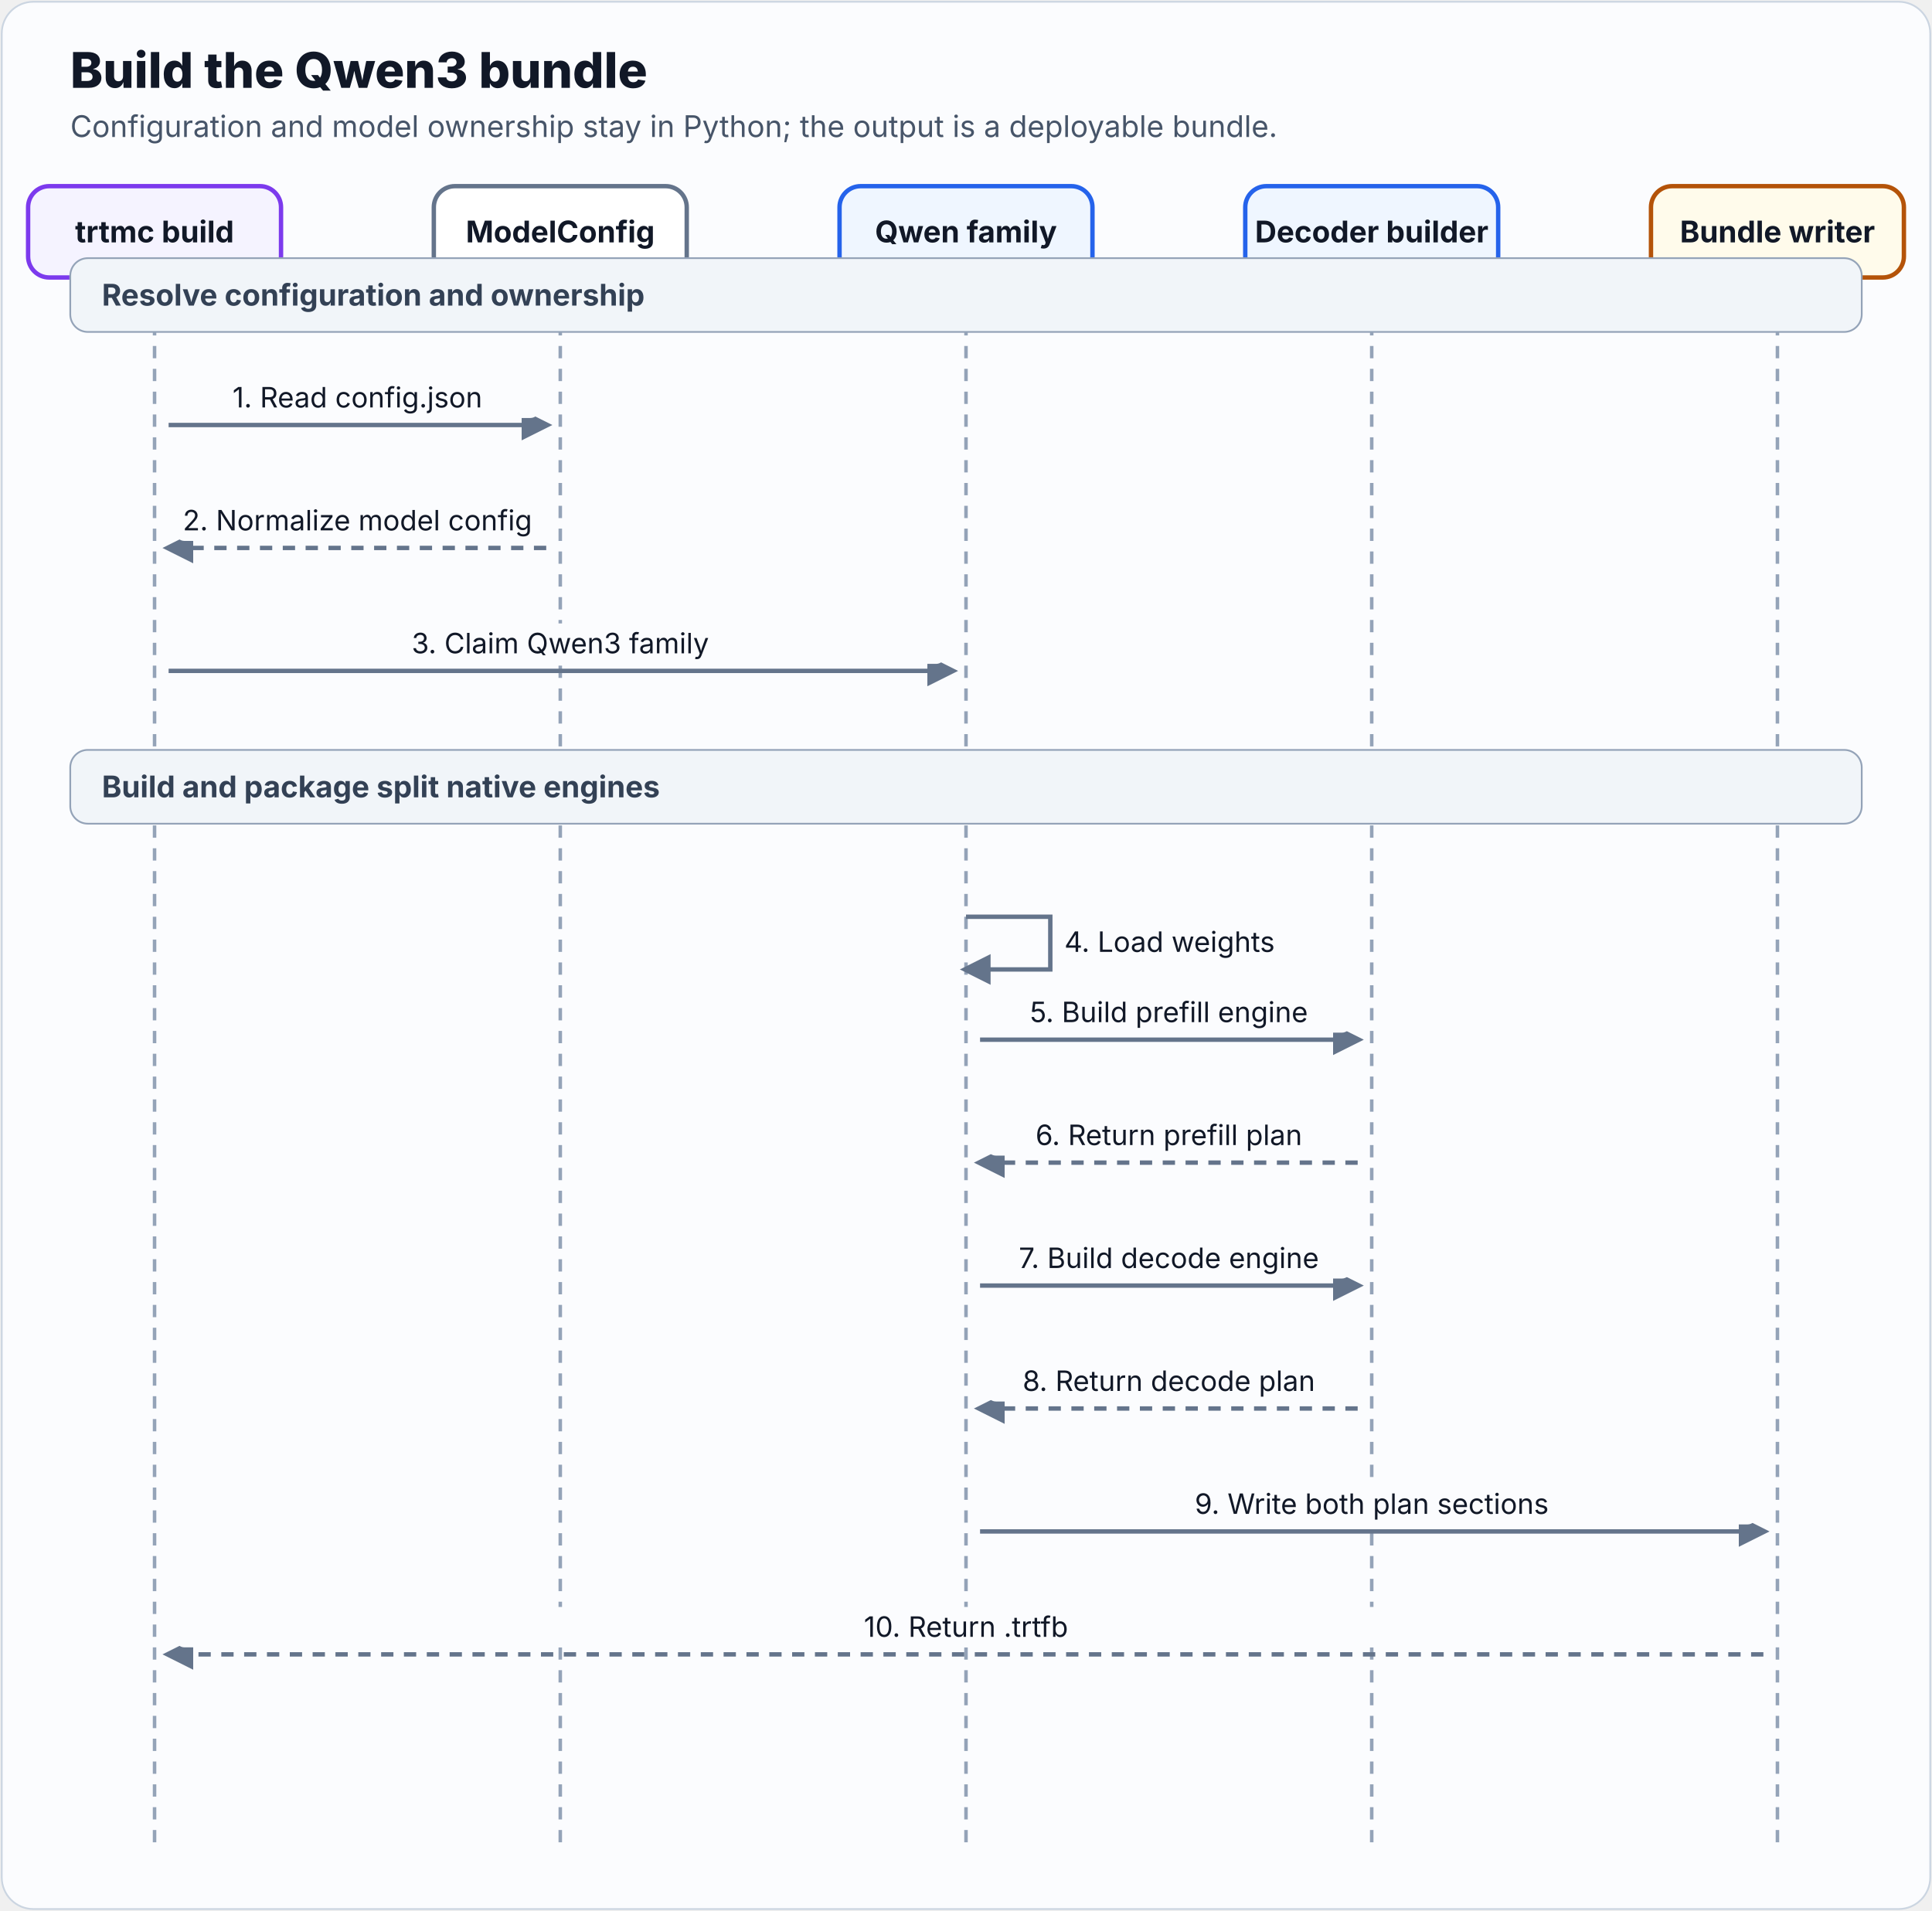
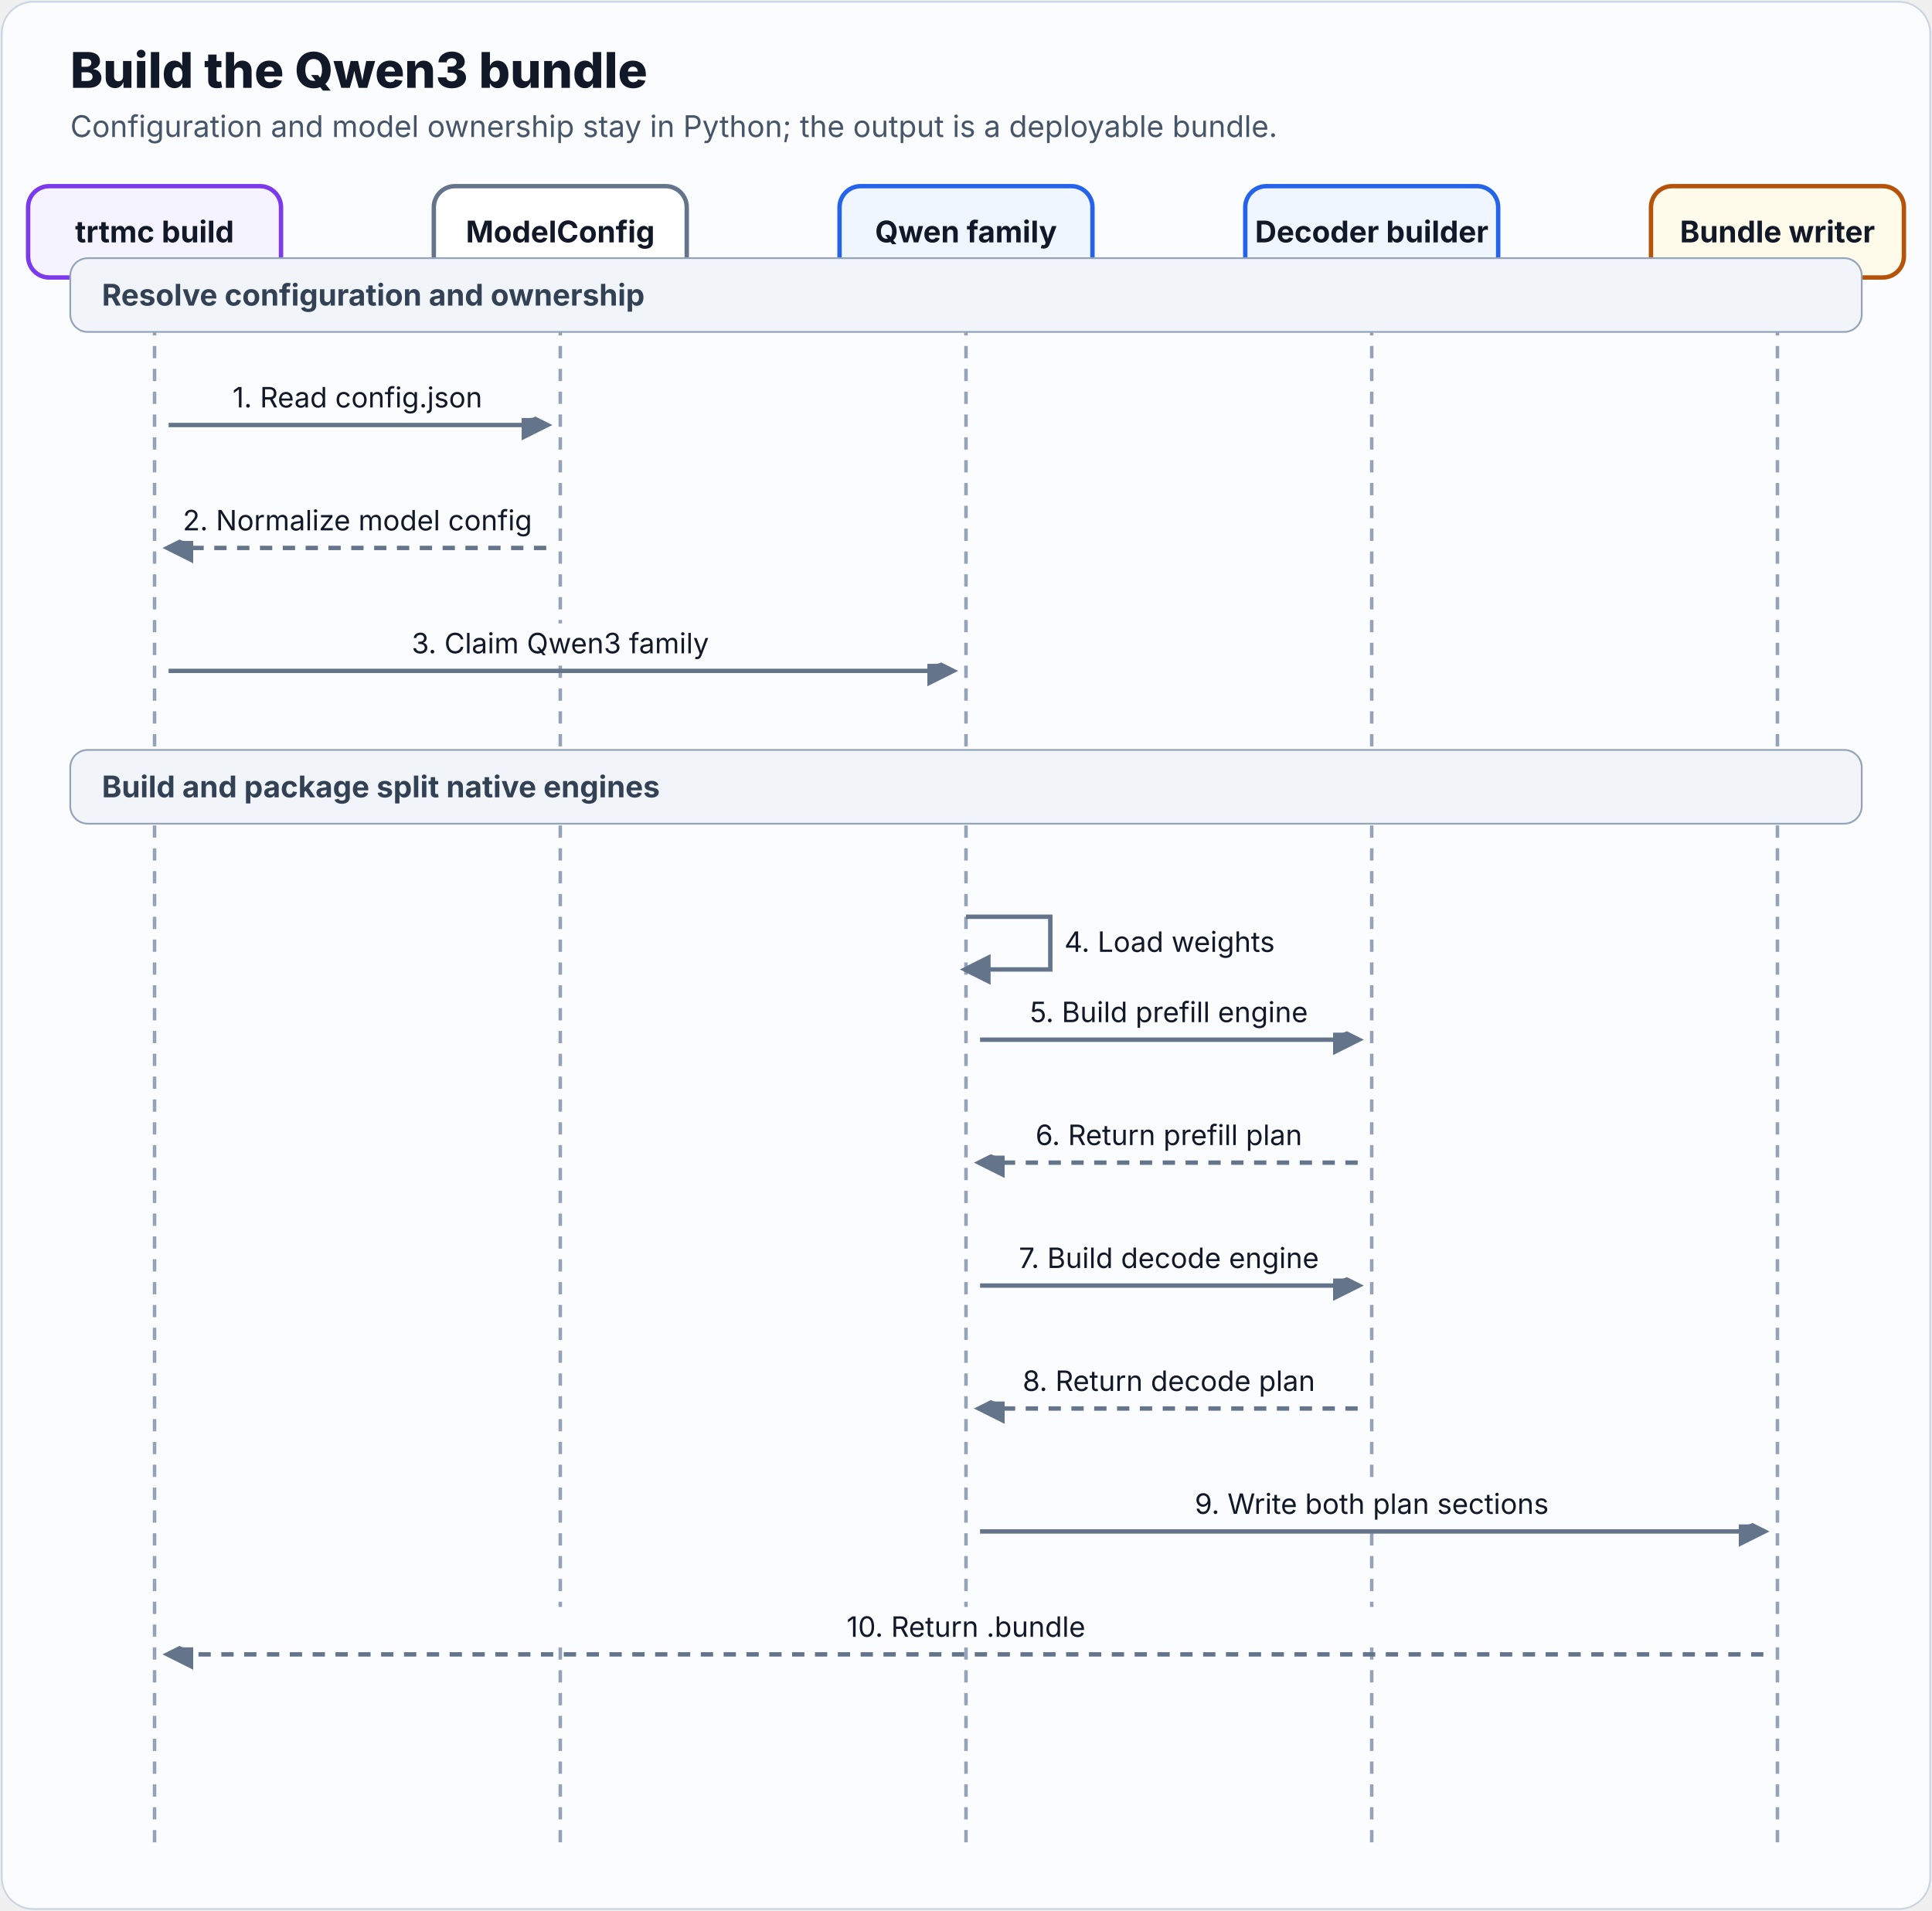
<svg xmlns="http://www.w3.org/2000/svg" width="1100" height="1088" viewBox="0 0 1100 1088" role="img" aria-labelledby="tutorials-beginner-qwen3-bundle-build-sequence-svg-arrow-title tutorials-beginner-qwen3-bundle-build-sequence-svg-arrow-description" preserveAspectRatio="xMidYMid meet">
  <defs>
    <marker id="tutorials-beginner-qwen3-bundle-build-sequence-svg-arrow" viewBox="0 0 10 10" refX="8" refY="5" markerWidth="7" markerHeight="7" orient="auto">
      <path d="M0 0 10 5 0 10Z" fill="#64748b" />
    </marker>
  </defs>
  <rect x="1" y="1" width="1098" height="1086" rx="18" fill="#fbfcfe" stroke="#cbd5e1" />
  <text x="40" y="50" font-family="Inter, Arial, sans-serif" font-size="28" font-weight="800" fill="#111827">Build the Qwen3 bundle</text>
  <text x="40" y="78" font-family="Inter, Arial, sans-serif" font-size="17" fill="#475569">Configuration and model ownership stay in Python; the output is a deployable bundle.</text>
  <rect x="16" y="106" width="144" height="52" rx="12" fill="#f5f3ff" stroke="#7c3aed" stroke-width="2.5" />
  <text x="88" y="138" text-anchor="middle" font-family="Inter, Arial, sans-serif" font-size="17" font-weight="700" fill="#111827">trtmc build</text>
  <line x1="88" y1="158" x2="88" y2="1050" stroke="#94a3b8" stroke-width="2" stroke-dasharray="7 6" />
  <rect x="247" y="106" width="144" height="52" rx="12" fill="#ffffff" stroke="#64748b" stroke-width="2.5" />
  <text x="319" y="138" text-anchor="middle" font-family="Inter, Arial, sans-serif" font-size="17" font-weight="700" fill="#111827">ModelConfig</text>
  <line x1="319" y1="158" x2="319" y2="1050" stroke="#94a3b8" stroke-width="2" stroke-dasharray="7 6" />
  <rect x="478" y="106" width="144" height="52" rx="12" fill="#eff6ff" stroke="#2563eb" stroke-width="2.5" />
  <text x="550" y="138" text-anchor="middle" font-family="Inter, Arial, sans-serif" font-size="17" font-weight="700" fill="#111827">Qwen family</text>
  <line x1="550" y1="158" x2="550" y2="1050" stroke="#94a3b8" stroke-width="2" stroke-dasharray="7 6" />
  <rect x="709" y="106" width="144" height="52" rx="12" fill="#eff6ff" stroke="#2563eb" stroke-width="2.5" />
  <text x="781" y="138" text-anchor="middle" font-family="Inter, Arial, sans-serif" font-size="17" font-weight="700" fill="#111827">Decoder builder</text>
  <line x1="781" y1="158" x2="781" y2="1050" stroke="#94a3b8" stroke-width="2" stroke-dasharray="7 6" />
  <rect x="940" y="106" width="144" height="52" rx="12" fill="#fffbeb" stroke="#b45309" stroke-width="2.5" />
  <text x="1012" y="138" text-anchor="middle" font-family="Inter, Arial, sans-serif" font-size="17" font-weight="700" fill="#111827">Bundle writer</text>
  <line x1="1012" y1="158" x2="1012" y2="1050" stroke="#94a3b8" stroke-width="2" stroke-dasharray="7 6" />
  <rect x="40" y="147" width="1020" height="42" rx="10" fill="#f1f5f9" stroke="#94a3b8" />
  <text x="58" y="174" font-family="Inter, Arial, sans-serif" font-size="17" font-weight="700" fill="#334155">Resolve configuration and ownership</text>
  <line x1="96" y1="242" x2="311" y2="242" stroke="#64748b" stroke-width="2.5" marker-end="url(#tutorials-beginner-qwen3-bundle-build-sequence-svg-arrow)" />
  <rect x="100" y="215" width="207" height="23" rx="5" fill="#fbfcfe" />
  <text x="203.5" y="232" text-anchor="middle" font-family="Inter, Arial, sans-serif" font-size="16" fill="#111827">1. Read config.json</text>
  <line x1="311" y1="312" x2="96" y2="312" stroke="#64748b" stroke-width="2.5" stroke-dasharray="7 6" marker-end="url(#tutorials-beginner-qwen3-bundle-build-sequence-svg-arrow)" />
  <rect x="100" y="285" width="207" height="23" rx="5" fill="#fbfcfe" />
  <text x="203.5" y="302" text-anchor="middle" font-family="Inter, Arial, sans-serif" font-size="16" fill="#111827">2. Normalize model config</text>
  <line x1="96" y1="382" x2="542" y2="382" stroke="#64748b" stroke-width="2.5" marker-end="url(#tutorials-beginner-qwen3-bundle-build-sequence-svg-arrow)" />
  <rect x="100" y="355" width="438" height="23" rx="5" fill="#fbfcfe" />
  <text x="319" y="372" text-anchor="middle" font-family="Inter, Arial, sans-serif" font-size="16" fill="#111827">3. Claim Qwen3 family</text>
  <rect x="40" y="427" width="1020" height="42" rx="10" fill="#f1f5f9" stroke="#94a3b8" />
  <text x="58" y="454" font-family="Inter, Arial, sans-serif" font-size="17" font-weight="700" fill="#334155">Build and package split native engines</text>
  <path d="M 550 522 h 48 v 30 h -48" fill="none" stroke="#64748b" stroke-width="2.5" marker-end="url(#tutorials-beginner-qwen3-bundle-build-sequence-svg-arrow)" />
  <text x="606" y="542" font-family="Inter, Arial, sans-serif" font-size="16" fill="#111827">4. Load weights</text>
  <line x1="558" y1="592" x2="773" y2="592" stroke="#64748b" stroke-width="2.5" marker-end="url(#tutorials-beginner-qwen3-bundle-build-sequence-svg-arrow)" />
  <rect x="562" y="565" width="207" height="23" rx="5" fill="#fbfcfe" />
  <text x="665.5" y="582" text-anchor="middle" font-family="Inter, Arial, sans-serif" font-size="16" fill="#111827">5. Build prefill engine</text>
  <line x1="773" y1="662" x2="558" y2="662" stroke="#64748b" stroke-width="2.5" stroke-dasharray="7 6" marker-end="url(#tutorials-beginner-qwen3-bundle-build-sequence-svg-arrow)" />
  <rect x="562" y="635" width="207" height="23" rx="5" fill="#fbfcfe" />
  <text x="665.5" y="652" text-anchor="middle" font-family="Inter, Arial, sans-serif" font-size="16" fill="#111827">6. Return prefill plan</text>
  <line x1="558" y1="732" x2="773" y2="732" stroke="#64748b" stroke-width="2.5" marker-end="url(#tutorials-beginner-qwen3-bundle-build-sequence-svg-arrow)" />
  <rect x="562" y="705" width="207" height="23" rx="5" fill="#fbfcfe" />
  <text x="665.5" y="722" text-anchor="middle" font-family="Inter, Arial, sans-serif" font-size="16" fill="#111827">7. Build decode engine</text>
  <line x1="773" y1="802" x2="558" y2="802" stroke="#64748b" stroke-width="2.5" stroke-dasharray="7 6" marker-end="url(#tutorials-beginner-qwen3-bundle-build-sequence-svg-arrow)" />
  <rect x="562" y="775" width="207" height="23" rx="5" fill="#fbfcfe" />
  <text x="665.5" y="792" text-anchor="middle" font-family="Inter, Arial, sans-serif" font-size="16" fill="#111827">8. Return decode plan</text>
  <line x1="558" y1="872" x2="1004" y2="872" stroke="#64748b" stroke-width="2.5" marker-end="url(#tutorials-beginner-qwen3-bundle-build-sequence-svg-arrow)" />
  <rect x="562" y="845" width="438" height="23" rx="5" fill="#fbfcfe" />
  <text x="781" y="862" text-anchor="middle" font-family="Inter, Arial, sans-serif" font-size="16" fill="#111827">9. Write both plan sections</text>
  <line x1="1004" y1="942" x2="96" y2="942" stroke="#64748b" stroke-width="2.5" stroke-dasharray="7 6" marker-end="url(#tutorials-beginner-qwen3-bundle-build-sequence-svg-arrow)" />
  <rect x="100" y="915" width="900" height="23" rx="5" fill="#fbfcfe" />
-   <text x="550" y="932" text-anchor="middle" font-family="Inter, Arial, sans-serif" font-size="16" fill="#111827">10. Return .trtfb</text>
+   <text x="550" y="932" text-anchor="middle" font-family="Inter, Arial, sans-serif" font-size="16" fill="#111827">10. Return .bundle</text>
</svg>
